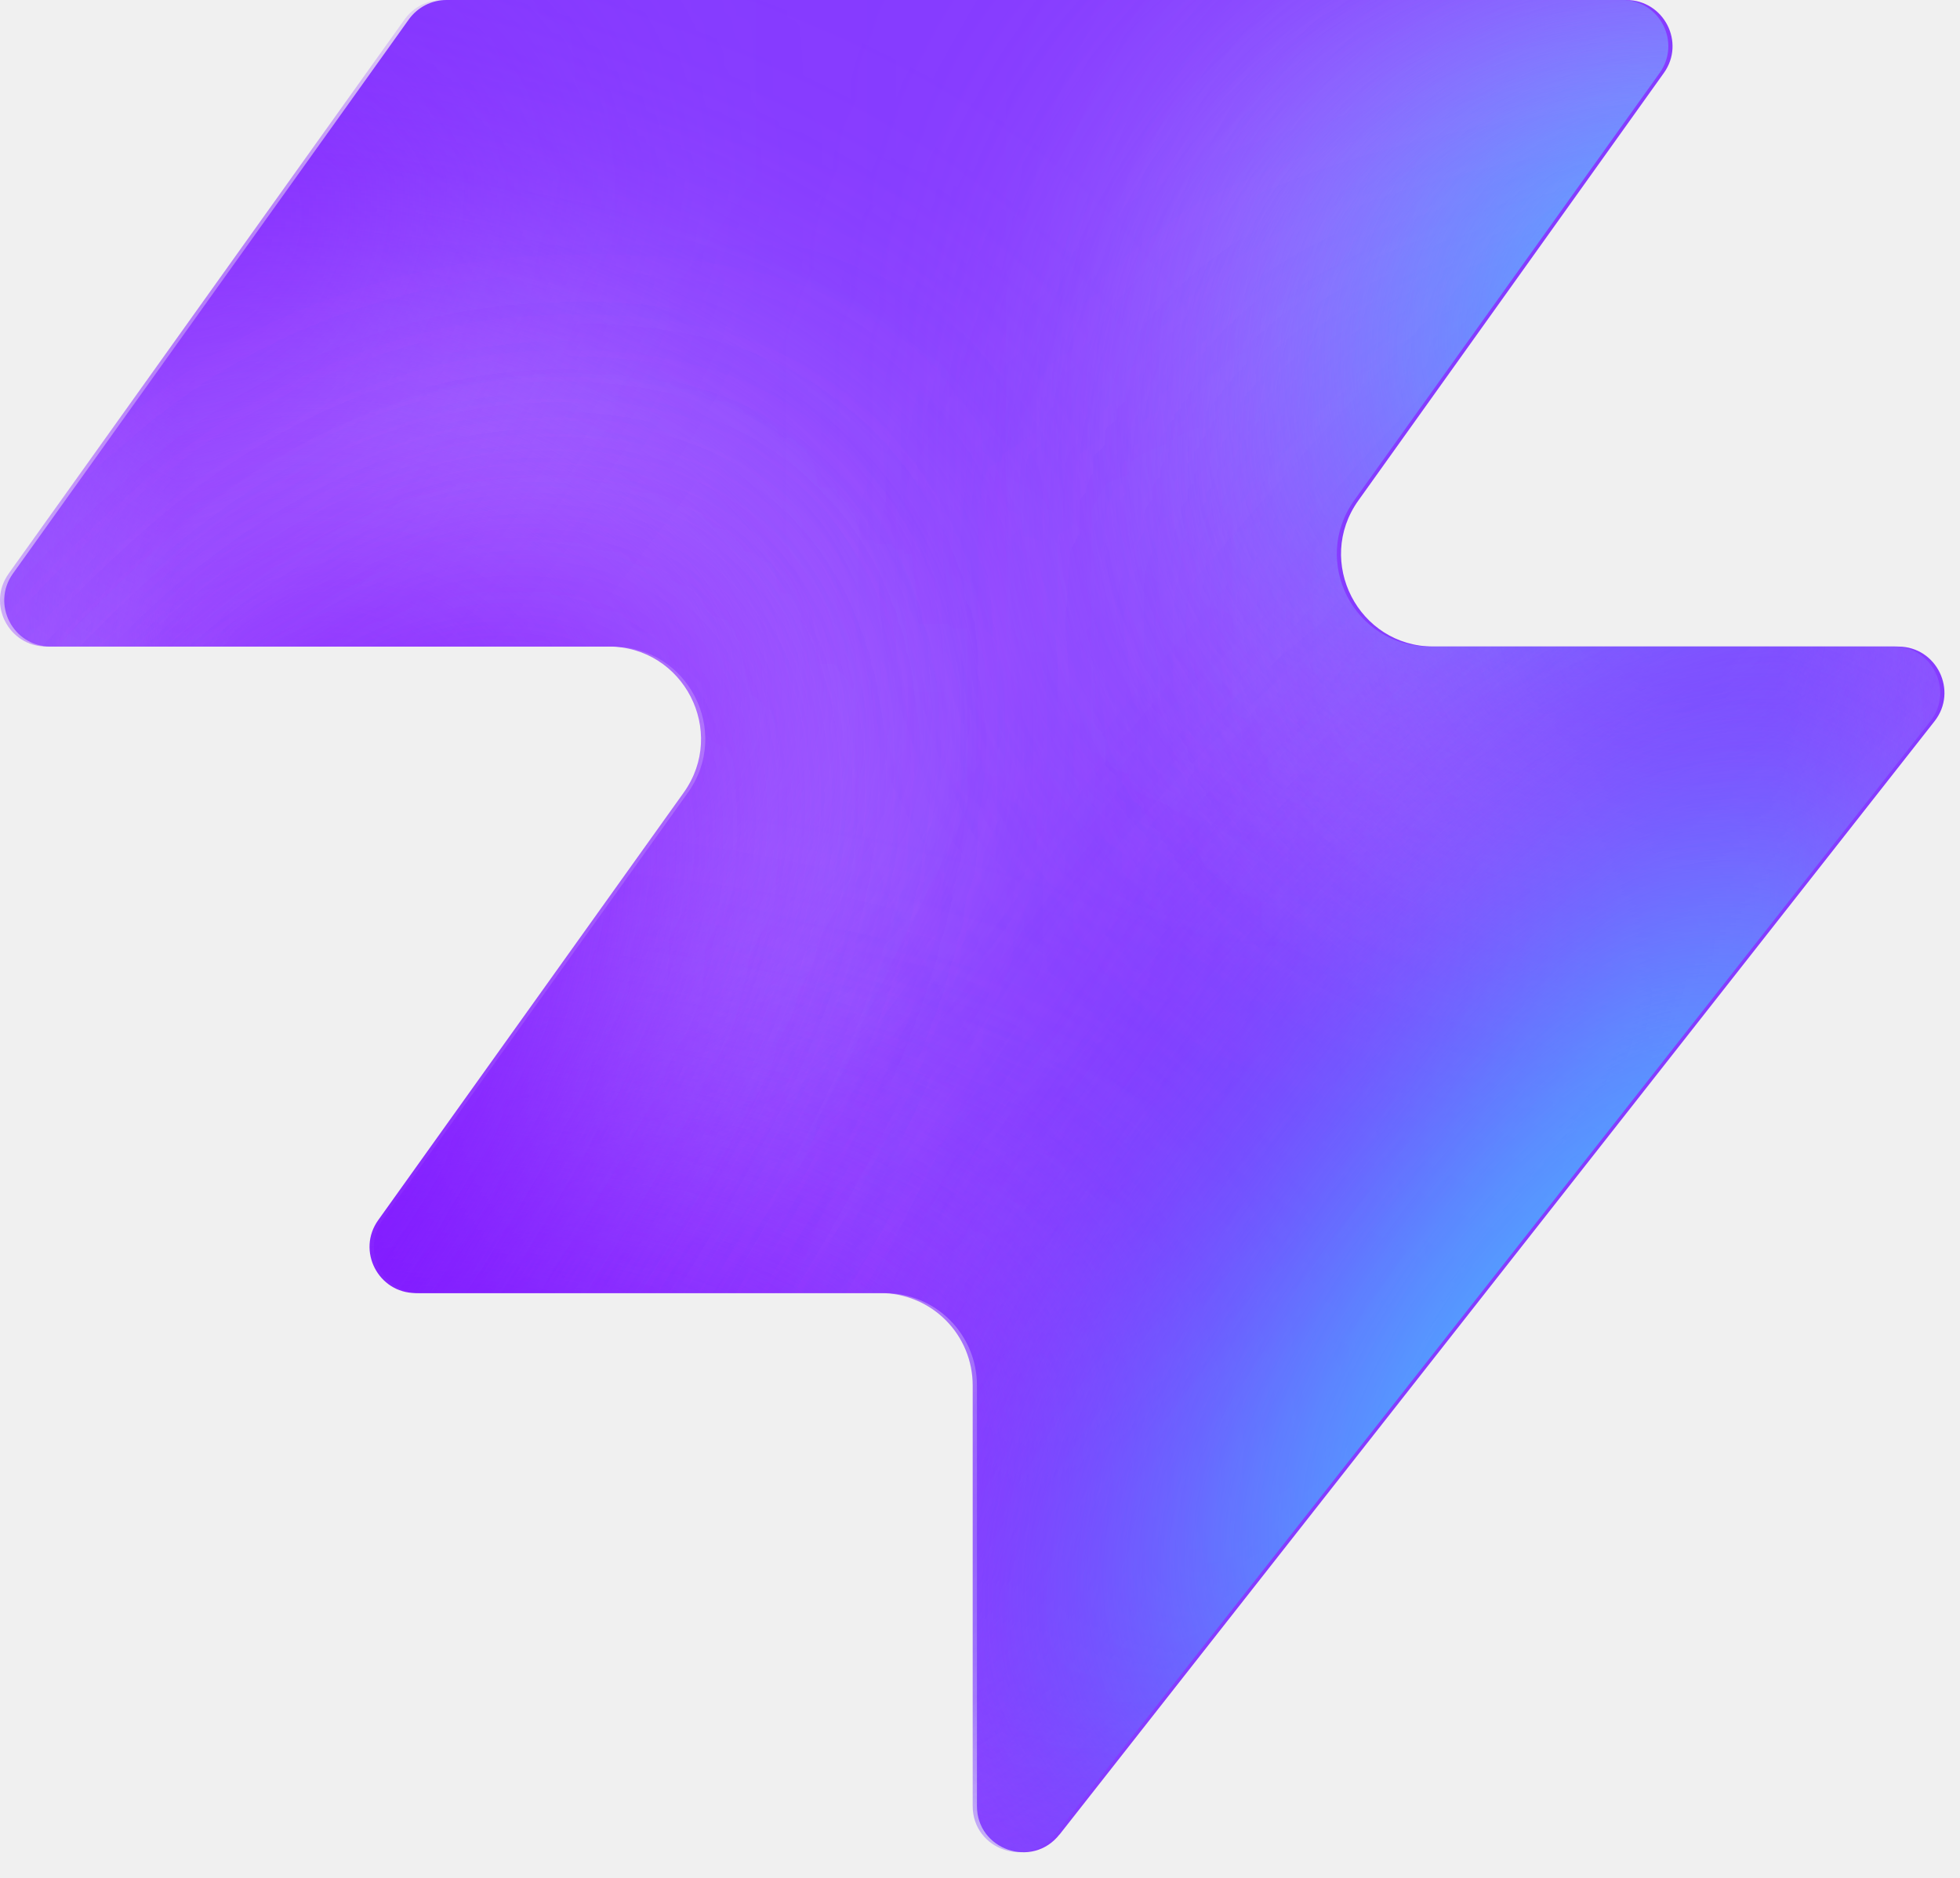
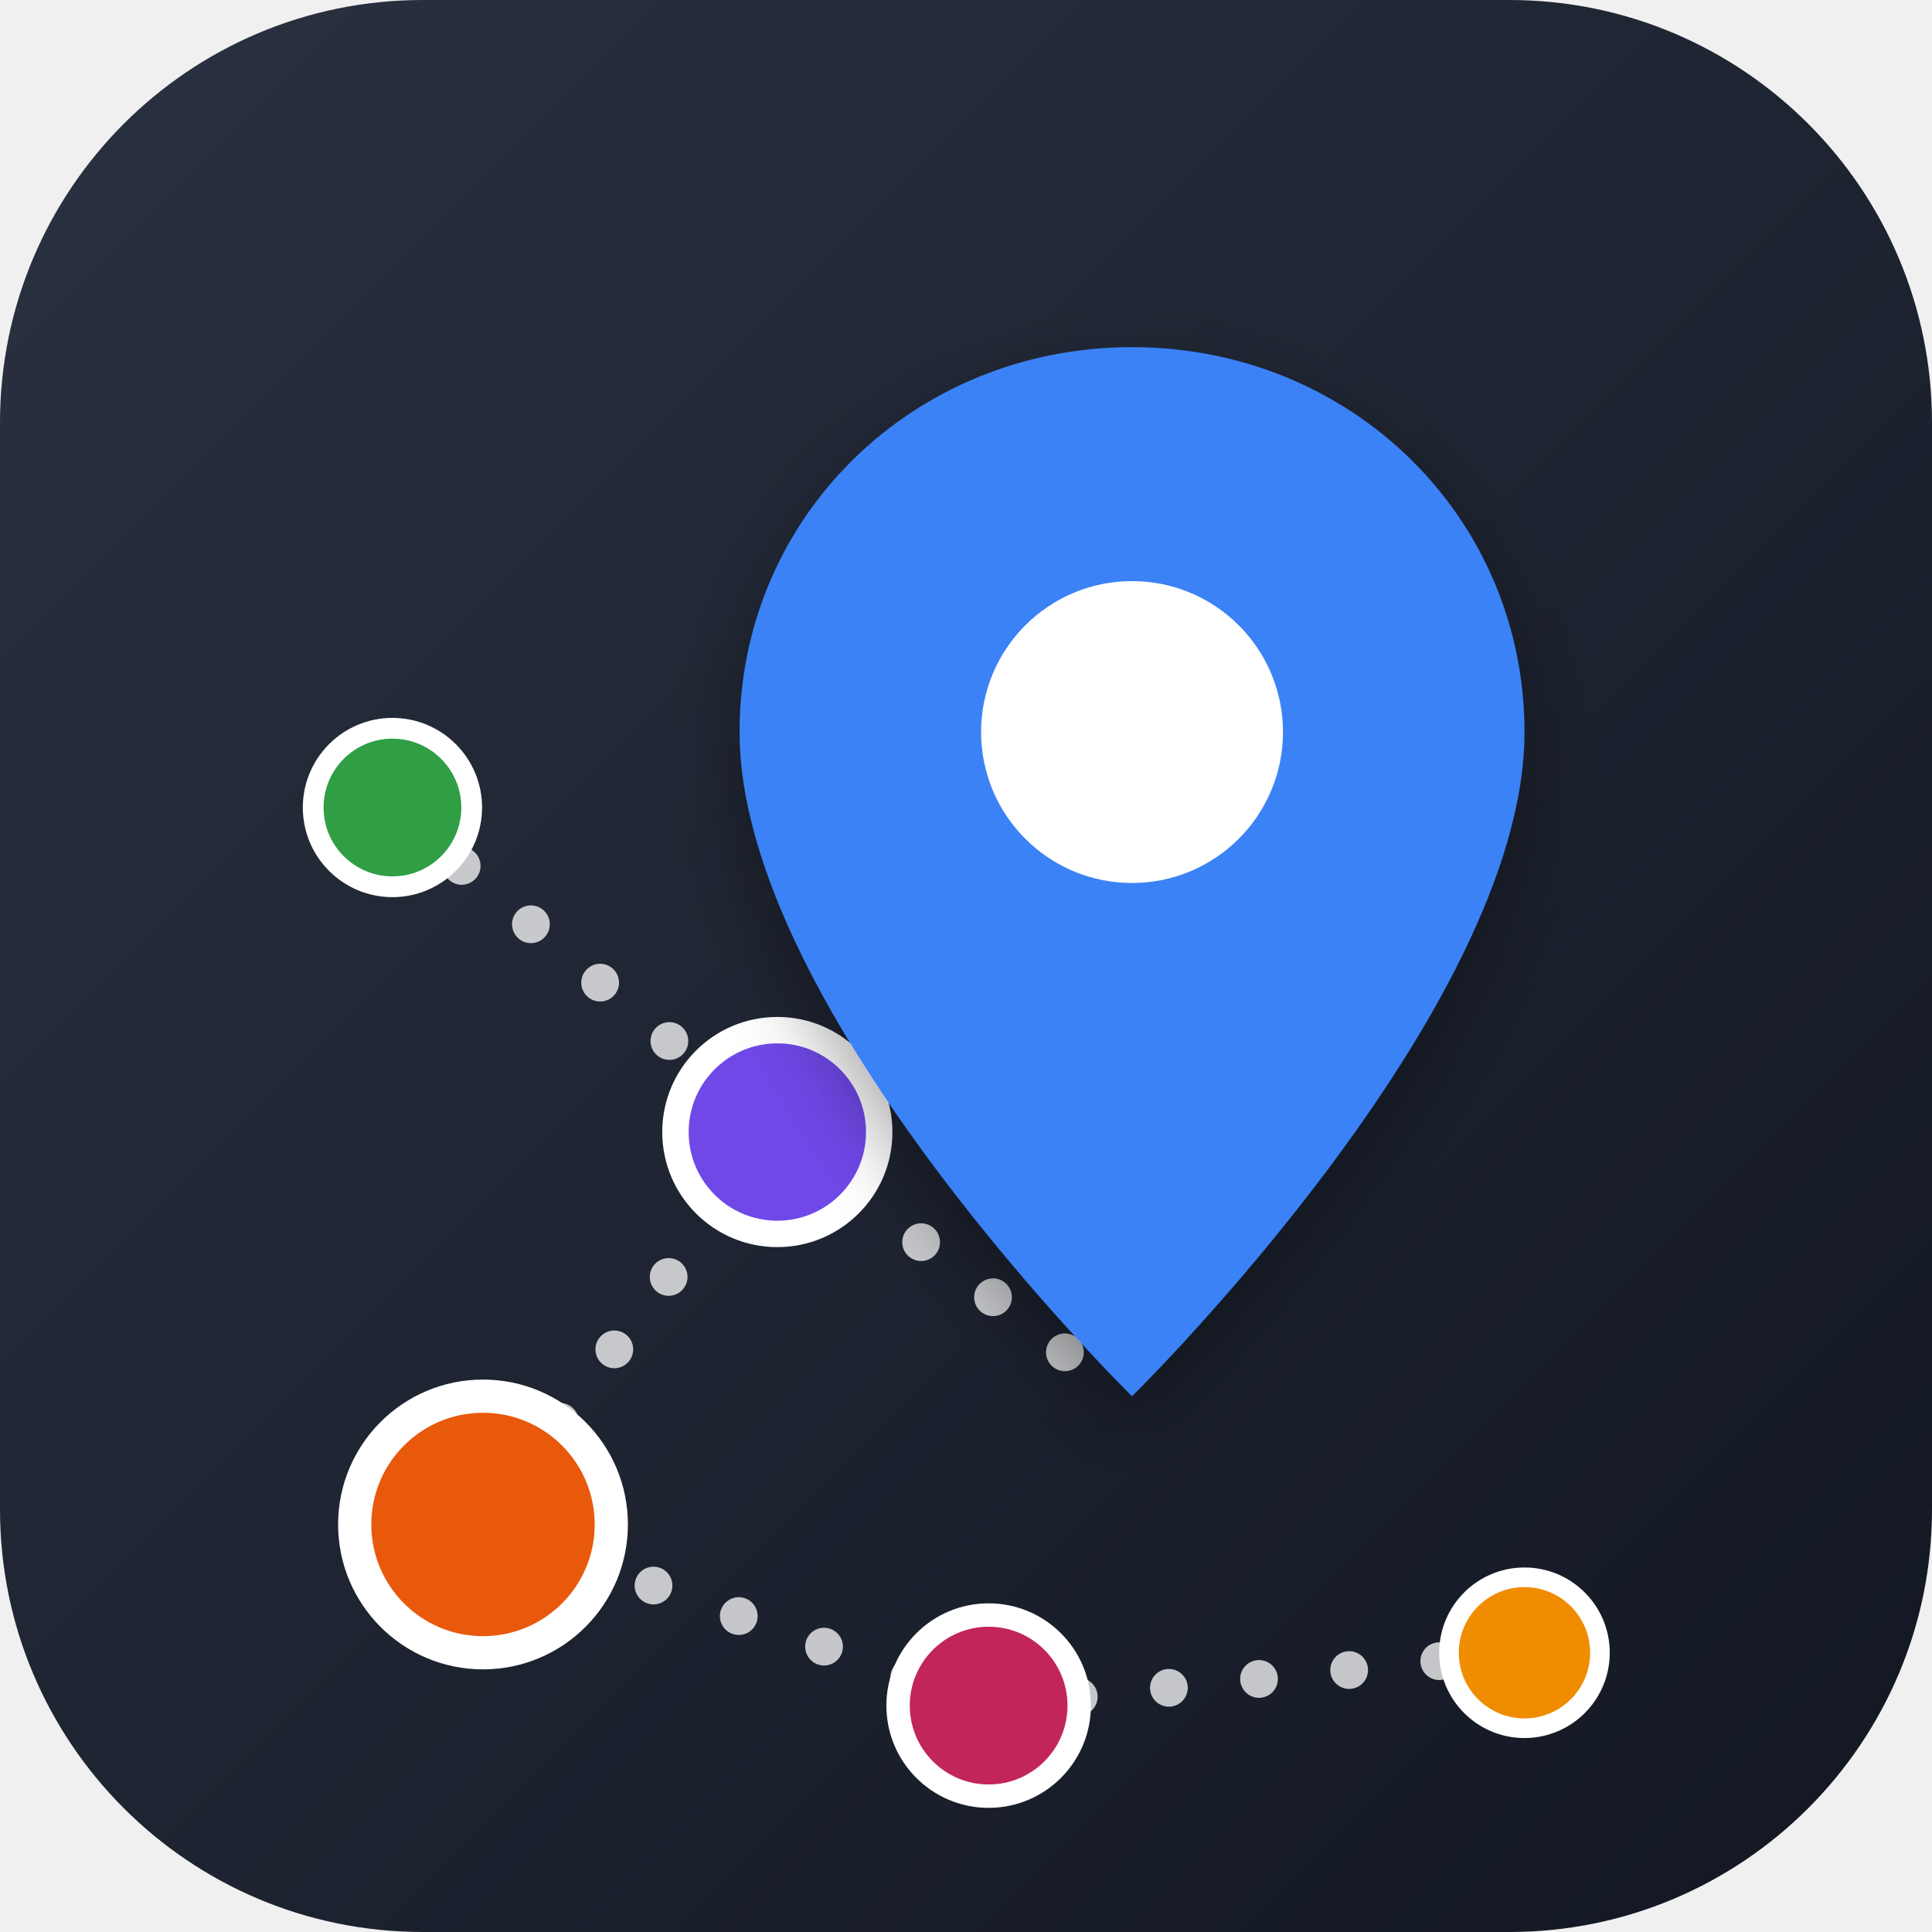
- <svg xmlns="http://www.w3.org/2000/svg" width="48" height="46" fill="none" viewBox="0 0 48 46">
-   <path fill="#863bff" d="M25.946 44.938c-.664.845-2.021.375-2.021-.698V33.937a2.26 2.26 0 0 0-2.262-2.262H10.287c-.92 0-1.456-1.04-.92-1.788l7.48-10.471c1.07-1.497 0-3.578-1.842-3.578H1.237c-.92 0-1.456-1.04-.92-1.788L10.013.474c.214-.297.556-.474.92-.474h28.894c.92 0 1.456 1.04.92 1.788l-7.48 10.471c-1.07 1.498 0 3.579 1.842 3.579h11.377c.943 0 1.473 1.088.89 1.83L25.947 44.94z" style="fill:#863bff;fill:color(display-p3 .525 .23 1);fill-opacity:1" />
-   <mask id="a" width="48" height="46" x="0" y="0" maskUnits="userSpaceOnUse" style="mask-type:alpha">
-     <path fill="#000" d="M25.842 44.938c-.664.844-2.021.375-2.021-.698V33.937a2.26 2.26 0 0 0-2.262-2.262H10.183c-.92 0-1.456-1.04-.92-1.788l7.48-10.471c1.07-1.498 0-3.579-1.842-3.579H1.133c-.92 0-1.456-1.04-.92-1.787L9.91.473c.214-.297.556-.474.92-.474h28.894c.92 0 1.456 1.04.92 1.788l-7.48 10.471c-1.07 1.498 0 3.578 1.842 3.578h11.377c.943 0 1.473 1.088.89 1.832L25.843 44.94z" style="fill:#000;fill-opacity:1" />
-   </mask>
-   <g mask="url(#a)">
-     <g filter="url(#b)">
-       <ellipse cx="5.508" cy="14.704" fill="#ede6ff" rx="5.508" ry="14.704" style="fill:#ede6ff;fill:color(display-p3 .927 .903 1);fill-opacity:1" transform="matrix(.00324 1 1 -.00324 -4.47 31.516)" />
-     </g>
-     <g filter="url(#c)">
-       <ellipse cx="10.399" cy="29.851" fill="#ede6ff" rx="10.399" ry="29.851" style="fill:#ede6ff;fill:color(display-p3 .927 .903 1);fill-opacity:1" transform="matrix(.00324 1 1 -.00324 -39.328 7.883)" />
-     </g>
-     <g filter="url(#d)">
-       <ellipse cx="5.508" cy="30.487" fill="#7e14ff" rx="5.508" ry="30.487" style="fill:#7e14ff;fill:color(display-p3 .492 .077 1);fill-opacity:1" transform="rotate(89.814 -25.913 -14.639)scale(1 -1)" />
-     </g>
-     <g filter="url(#e)">
-       <ellipse cx="5.508" cy="30.599" fill="#7e14ff" rx="5.508" ry="30.599" style="fill:#7e14ff;fill:color(display-p3 .492 .077 1);fill-opacity:1" transform="rotate(89.814 -32.644 -3.334)scale(1 -1)" />
-     </g>
-     <g filter="url(#f)">
-       <ellipse cx="5.508" cy="30.599" fill="#7e14ff" rx="5.508" ry="30.599" style="fill:#7e14ff;fill:color(display-p3 .492 .077 1);fill-opacity:1" transform="matrix(.00324 1 1 -.00324 -34.34 30.47)" />
-     </g>
-     <g filter="url(#g)">
-       <ellipse cx="14.072" cy="22.078" fill="#ede6ff" rx="14.072" ry="22.078" style="fill:#ede6ff;fill:color(display-p3 .927 .903 1);fill-opacity:1" transform="rotate(93.35 24.506 48.493)scale(-1 1)" />
-     </g>
-     <g filter="url(#h)">
-       <ellipse cx="3.47" cy="21.501" fill="#7e14ff" rx="3.47" ry="21.501" style="fill:#7e14ff;fill:color(display-p3 .492 .077 1);fill-opacity:1" transform="rotate(89.009 28.708 47.59)scale(-1 1)" />
-     </g>
-     <g filter="url(#i)">
-       <ellipse cx="3.47" cy="21.501" fill="#7e14ff" rx="3.47" ry="21.501" style="fill:#7e14ff;fill:color(display-p3 .492 .077 1);fill-opacity:1" transform="rotate(89.009 28.708 47.59)scale(-1 1)" />
-     </g>
-     <g filter="url(#j)">
-       <ellipse cx=".387" cy="8.972" fill="#7e14ff" rx="4.407" ry="29.108" style="fill:#7e14ff;fill:color(display-p3 .492 .077 1);fill-opacity:1" transform="rotate(39.51 .387 8.972)" />
-     </g>
-     <g filter="url(#k)">
-       <ellipse cx="47.523" cy="-6.092" fill="#7e14ff" rx="4.407" ry="29.108" style="fill:#7e14ff;fill:color(display-p3 .492 .077 1);fill-opacity:1" transform="rotate(37.892 47.523 -6.092)" />
-     </g>
-     <g filter="url(#l)">
-       <ellipse cx="41.412" cy="6.333" fill="#47bfff" rx="5.971" ry="9.665" style="fill:#47bfff;fill:color(display-p3 .28 .748 1);fill-opacity:1" transform="rotate(37.892 41.412 6.333)" />
-     </g>
-     <g filter="url(#m)">
-       <ellipse cx="-1.879" cy="38.332" fill="#7e14ff" rx="4.407" ry="29.108" style="fill:#7e14ff;fill:color(display-p3 .492 .077 1);fill-opacity:1" transform="rotate(37.892 -1.88 38.332)" />
-     </g>
-     <g filter="url(#n)">
-       <ellipse cx="-1.879" cy="38.332" fill="#7e14ff" rx="4.407" ry="29.108" style="fill:#7e14ff;fill:color(display-p3 .492 .077 1);fill-opacity:1" transform="rotate(37.892 -1.88 38.332)" />
-     </g>
-     <g filter="url(#o)">
-       <ellipse cx="35.651" cy="29.907" fill="#7e14ff" rx="4.407" ry="29.108" style="fill:#7e14ff;fill:color(display-p3 .492 .077 1);fill-opacity:1" transform="rotate(37.892 35.651 29.907)" />
-     </g>
-     <g filter="url(#p)">
-       <ellipse cx="38.418" cy="32.4" fill="#47bfff" rx="5.971" ry="15.297" style="fill:#47bfff;fill:color(display-p3 .28 .748 1);fill-opacity:1" transform="rotate(37.892 38.418 32.4)" />
-     </g>
-   </g>
+ <svg xmlns="http://www.w3.org/2000/svg" viewBox="0 0 512 512">
  <defs>
-     <filter id="b" width="60.045" height="41.654" x="-19.77" y="16.149" color-interpolation-filters="sRGB" filterUnits="userSpaceOnUse">
-       <feFlood flood-opacity="0" result="BackgroundImageFix" />
-       <feBlend in="SourceGraphic" in2="BackgroundImageFix" result="shape" />
-       <feGaussianBlur result="effect1_foregroundBlur_2002_17158" stdDeviation="7.659" />
-     </filter>
-     <filter id="c" width="90.34" height="51.437" x="-54.613" y="-7.533" color-interpolation-filters="sRGB" filterUnits="userSpaceOnUse">
-       <feFlood flood-opacity="0" result="BackgroundImageFix" />
-       <feBlend in="SourceGraphic" in2="BackgroundImageFix" result="shape" />
-       <feGaussianBlur result="effect1_foregroundBlur_2002_17158" stdDeviation="7.659" />
-     </filter>
-     <filter id="d" width="79.355" height="29.4" x="-49.64" y="2.03" color-interpolation-filters="sRGB" filterUnits="userSpaceOnUse">
-       <feFlood flood-opacity="0" result="BackgroundImageFix" />
-       <feBlend in="SourceGraphic" in2="BackgroundImageFix" result="shape" />
-       <feGaussianBlur result="effect1_foregroundBlur_2002_17158" stdDeviation="4.596" />
-     </filter>
-     <filter id="e" width="79.579" height="29.4" x="-45.045" y="20.029" color-interpolation-filters="sRGB" filterUnits="userSpaceOnUse">
-       <feFlood flood-opacity="0" result="BackgroundImageFix" />
-       <feBlend in="SourceGraphic" in2="BackgroundImageFix" result="shape" />
-       <feGaussianBlur result="effect1_foregroundBlur_2002_17158" stdDeviation="4.596" />
-     </filter>
-     <filter id="f" width="79.579" height="29.4" x="-43.513" y="21.178" color-interpolation-filters="sRGB" filterUnits="userSpaceOnUse">
-       <feFlood flood-opacity="0" result="BackgroundImageFix" />
-       <feBlend in="SourceGraphic" in2="BackgroundImageFix" result="shape" />
-       <feGaussianBlur result="effect1_foregroundBlur_2002_17158" stdDeviation="4.596" />
-     </filter>
-     <filter id="g" width="74.749" height="58.852" x="15.756" y="-17.901" color-interpolation-filters="sRGB" filterUnits="userSpaceOnUse">
-       <feFlood flood-opacity="0" result="BackgroundImageFix" />
-       <feBlend in="SourceGraphic" in2="BackgroundImageFix" result="shape" />
-       <feGaussianBlur result="effect1_foregroundBlur_2002_17158" stdDeviation="7.659" />
-     </filter>
-     <filter id="h" width="61.377" height="25.362" x="23.548" y="2.284" color-interpolation-filters="sRGB" filterUnits="userSpaceOnUse">
-       <feFlood flood-opacity="0" result="BackgroundImageFix" />
-       <feBlend in="SourceGraphic" in2="BackgroundImageFix" result="shape" />
-       <feGaussianBlur result="effect1_foregroundBlur_2002_17158" stdDeviation="4.596" />
-     </filter>
-     <filter id="i" width="61.377" height="25.362" x="23.548" y="2.284" color-interpolation-filters="sRGB" filterUnits="userSpaceOnUse">
-       <feFlood flood-opacity="0" result="BackgroundImageFix" />
-       <feBlend in="SourceGraphic" in2="BackgroundImageFix" result="shape" />
-       <feGaussianBlur result="effect1_foregroundBlur_2002_17158" stdDeviation="4.596" />
-     </filter>
-     <filter id="j" width="56.045" height="63.649" x="-27.636" y="-22.853" color-interpolation-filters="sRGB" filterUnits="userSpaceOnUse">
-       <feFlood flood-opacity="0" result="BackgroundImageFix" />
-       <feBlend in="SourceGraphic" in2="BackgroundImageFix" result="shape" />
-       <feGaussianBlur result="effect1_foregroundBlur_2002_17158" stdDeviation="4.596" />
-     </filter>
-     <filter id="k" width="54.814" height="64.646" x="20.116" y="-38.415" color-interpolation-filters="sRGB" filterUnits="userSpaceOnUse">
-       <feFlood flood-opacity="0" result="BackgroundImageFix" />
-       <feBlend in="SourceGraphic" in2="BackgroundImageFix" result="shape" />
-       <feGaussianBlur result="effect1_foregroundBlur_2002_17158" stdDeviation="4.596" />
-     </filter>
-     <filter id="l" width="33.541" height="35.313" x="24.641" y="-11.323" color-interpolation-filters="sRGB" filterUnits="userSpaceOnUse">
-       <feFlood flood-opacity="0" result="BackgroundImageFix" />
-       <feBlend in="SourceGraphic" in2="BackgroundImageFix" result="shape" />
-       <feGaussianBlur result="effect1_foregroundBlur_2002_17158" stdDeviation="4.596" />
-     </filter>
-     <filter id="m" width="54.814" height="64.646" x="-29.286" y="6.009" color-interpolation-filters="sRGB" filterUnits="userSpaceOnUse">
-       <feFlood flood-opacity="0" result="BackgroundImageFix" />
-       <feBlend in="SourceGraphic" in2="BackgroundImageFix" result="shape" />
-       <feGaussianBlur result="effect1_foregroundBlur_2002_17158" stdDeviation="4.596" />
-     </filter>
-     <filter id="n" width="54.814" height="64.646" x="-29.286" y="6.009" color-interpolation-filters="sRGB" filterUnits="userSpaceOnUse">
-       <feFlood flood-opacity="0" result="BackgroundImageFix" />
-       <feBlend in="SourceGraphic" in2="BackgroundImageFix" result="shape" />
-       <feGaussianBlur result="effect1_foregroundBlur_2002_17158" stdDeviation="4.596" />
-     </filter>
-     <filter id="o" width="54.814" height="64.646" x="8.244" y="-2.416" color-interpolation-filters="sRGB" filterUnits="userSpaceOnUse">
-       <feFlood flood-opacity="0" result="BackgroundImageFix" />
-       <feBlend in="SourceGraphic" in2="BackgroundImageFix" result="shape" />
-       <feGaussianBlur result="effect1_foregroundBlur_2002_17158" stdDeviation="4.596" />
-     </filter>
-     <filter id="p" width="39.409" height="43.623" x="18.713" y="10.588" color-interpolation-filters="sRGB" filterUnits="userSpaceOnUse">
-       <feFlood flood-opacity="0" result="BackgroundImageFix" />
-       <feBlend in="SourceGraphic" in2="BackgroundImageFix" result="shape" />
-       <feGaussianBlur result="effect1_foregroundBlur_2002_17158" stdDeviation="4.596" />
+     <linearGradient id="bg" x1="0" y1="0" x2="1" y2="1">
+       <stop offset="0" stop-color="#2a3140" />
+       <stop offset="1" stop-color="#121722" />
+     </linearGradient>
+     <filter id="sh" x="-20%" y="-20%" width="140%" height="140%">
+       <feDropShadow dx="0" dy="8" stdDeviation="10" flood-color="#000" flood-opacity="0.35" />
    </filter>
  </defs>
+   <rect width="512" height="512" rx="112" fill="url(#bg)" />
+   <g transform="translate(0.0 0.0) scale(1.0)">
+     <g stroke="#ffffff" stroke-width="10" stroke-linecap="round" stroke-dasharray="0 24" opacity="0.75">
+       <line x1="104" y1="214" x2="206" y2="300" />
+       <line x1="206" y1="300" x2="128" y2="404" />
+       <line x1="128" y1="404" x2="262" y2="452" />
+       <line x1="262" y1="452" x2="404" y2="438" />
+       <line x1="206" y1="300" x2="300" y2="372" />
+     </g>
+     <circle cx="128" cy="404" r="34" fill="#e8590c" stroke="#ffffff" stroke-width="8.8" />
+     <circle cx="206" cy="300" r="27" fill="#7048e8" stroke="#ffffff" stroke-width="7.0" />
+     <circle cx="104" cy="214" r="21" fill="#2f9e44" stroke="#ffffff" stroke-width="5.5" />
+     <circle cx="262" cy="452" r="24" fill="#c2255c" stroke="#ffffff" stroke-width="6.2" />
+     <circle cx="404" cy="438" r="20" fill="#f08c00" stroke="#ffffff" stroke-width="5.2" />
+     <path filter="url(#sh)" d="M300 92c-58 0-104 45-104 102 0 74 104 176 104 176s104-102 104-176c0-57-46-102-104-102z" fill="#3b82f6" />
+     <circle cx="300" cy="194" r="40" fill="#ffffff" />
+   </g>
</svg>
